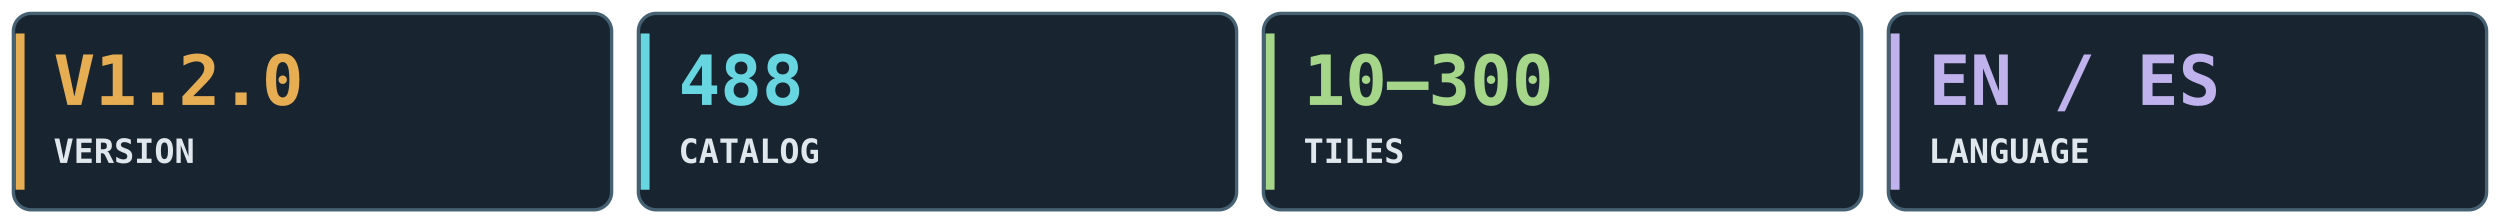
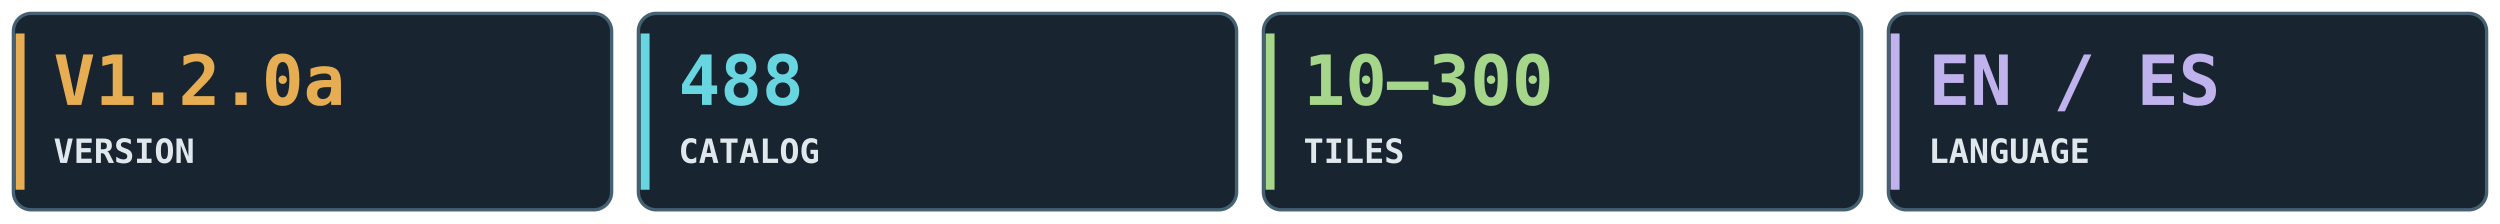
- <svg xmlns="http://www.w3.org/2000/svg" width="1120" height="100" viewBox="0 0 1120 100" role="img" aria-label="Version 1.2.0, 488 catalog entries, 10 to 300 tiles, English and Spanish">
+ <svg xmlns="http://www.w3.org/2000/svg" width="1120" height="100" viewBox="0 0 1120 100" role="img" aria-label="Version 1.2.0a, 488 catalog entries, 10 to 300 tiles, English and Spanish">
  <g font-family="ui-monospace, SFMono-Regular, Consolas, monospace" font-weight="700">
    <g>
      <rect x="6" y="6" width="268" height="88" rx="8" fill="#182530" stroke="#456172" stroke-width="1.5" />
      <path d="M9 15v70" stroke="#e7ad52" stroke-width="4" />
-       <text x="24" y="47" fill="#e7ad52" font-size="31">V1.2.0</text>
+       <text x="24" y="47" fill="#e7ad52" font-size="31">V1.2.0a</text>
      <text x="24" y="73" fill="#e0e8ed" font-size="15">VERSION</text>
    </g>
    <g>
      <rect x="286" y="6" width="268" height="88" rx="8" fill="#182530" stroke="#456172" stroke-width="1.5" />
      <path d="M289 15v70" stroke="#68d6e1" stroke-width="4" />
      <text x="304" y="47" fill="#68d6e1" font-size="31">488</text>
      <text x="304" y="73" fill="#e0e8ed" font-size="15">CATALOG</text>
    </g>
    <g>
      <rect x="566" y="6" width="268" height="88" rx="8" fill="#182530" stroke="#456172" stroke-width="1.5" />
      <path d="M569 15v70" stroke="#a5d68a" stroke-width="4" />
      <text x="584" y="47" fill="#a5d68a" font-size="31">10–300</text>
      <text x="584" y="73" fill="#e0e8ed" font-size="15">TILES</text>
    </g>
    <g>
      <rect x="846" y="6" width="268" height="88" rx="8" fill="#182530" stroke="#456172" stroke-width="1.5" />
      <path d="M849 15v70" stroke="#c0b2ed" stroke-width="4" />
      <text x="864" y="47" fill="#c0b2ed" font-size="31">EN / ES</text>
      <text x="864" y="73" fill="#e0e8ed" font-size="15">LANGUAGE</text>
    </g>
  </g>
</svg>
